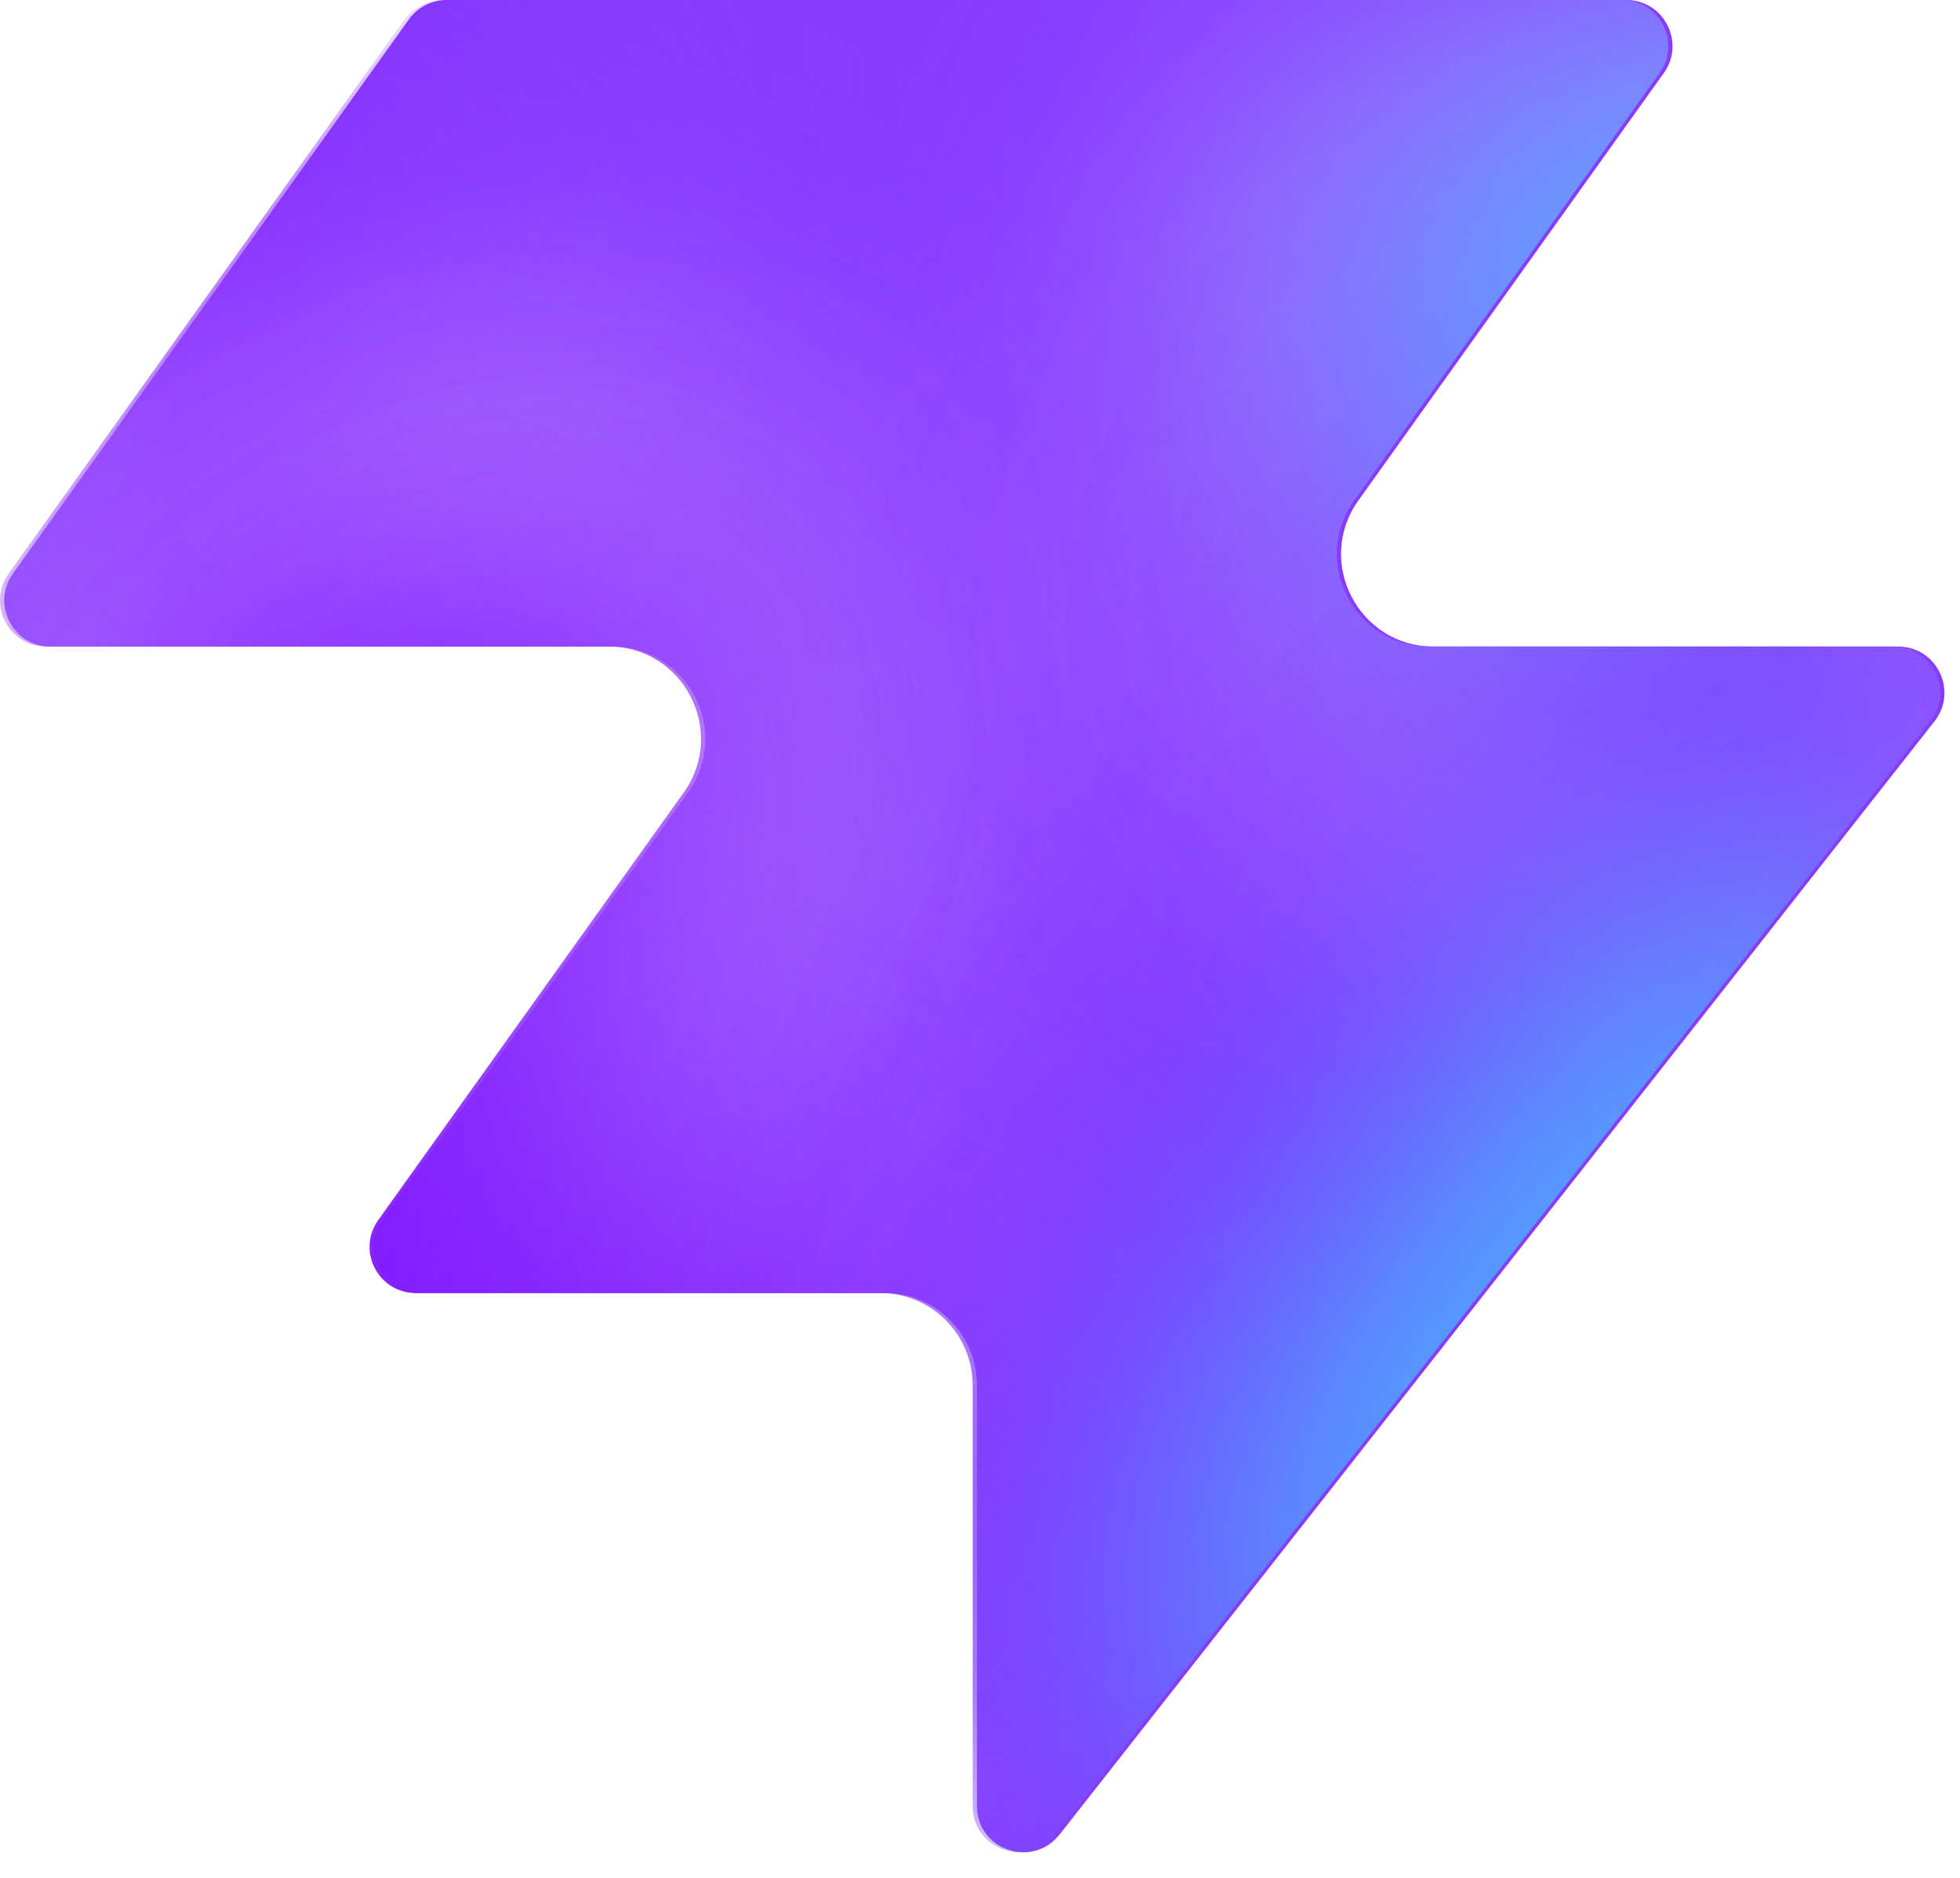
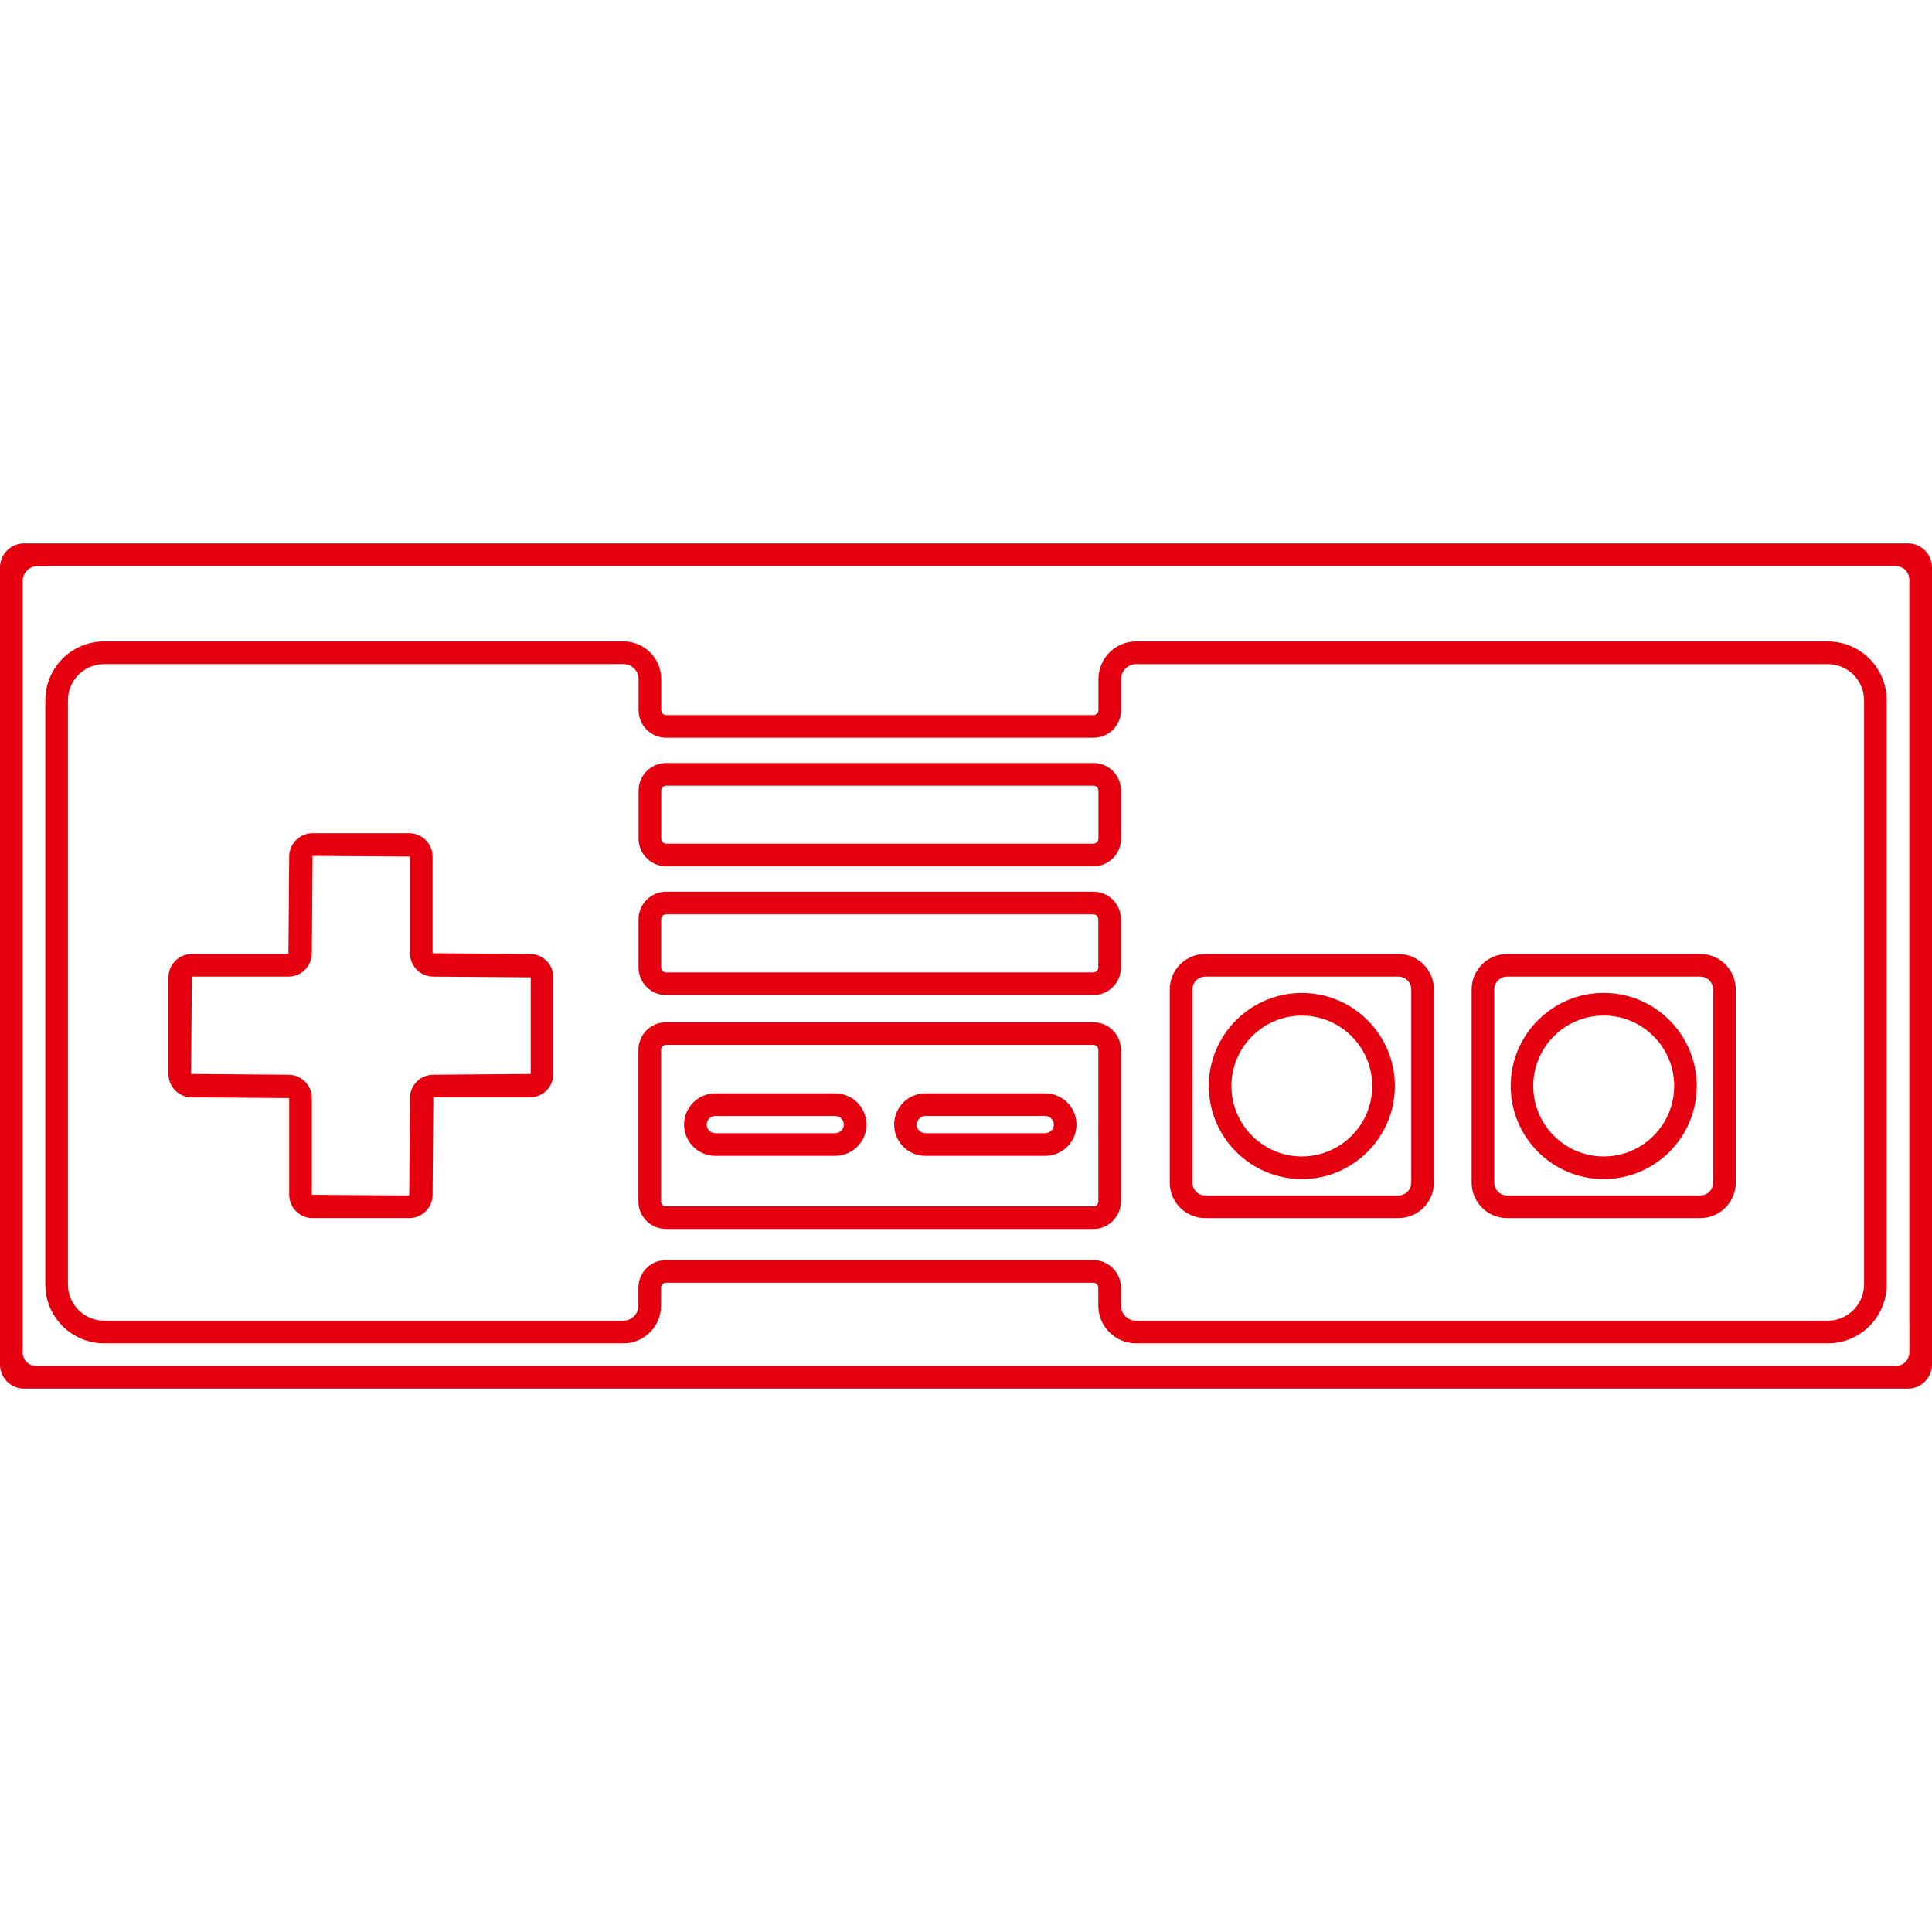
- <svg xmlns="http://www.w3.org/2000/svg" width="48" height="46" fill="none" viewBox="0 0 48 46">
-   <path fill="#863bff" d="M25.946 44.938c-.664.845-2.021.375-2.021-.698V33.937a2.26 2.26 0 0 0-2.262-2.262H10.287c-.92 0-1.456-1.04-.92-1.788l7.48-10.471c1.07-1.497 0-3.578-1.842-3.578H1.237c-.92 0-1.456-1.04-.92-1.788L10.013.474c.214-.297.556-.474.92-.474h28.894c.92 0 1.456 1.04.92 1.788l-7.48 10.471c-1.07 1.498 0 3.579 1.842 3.579h11.377c.943 0 1.473 1.088.89 1.83L25.947 44.94z" style="fill:#863bff;fill:color(display-p3 .525 .23 1);fill-opacity:1" />
-   <mask id="a" width="48" height="46" x="0" y="0" maskUnits="userSpaceOnUse" style="mask-type:alpha">
-     <path fill="#000" d="M25.842 44.938c-.664.844-2.021.375-2.021-.698V33.937a2.26 2.26 0 0 0-2.262-2.262H10.183c-.92 0-1.456-1.04-.92-1.788l7.48-10.471c1.07-1.498 0-3.579-1.842-3.579H1.133c-.92 0-1.456-1.04-.92-1.787L9.91.473c.214-.297.556-.474.92-.474h28.894c.92 0 1.456 1.04.92 1.788l-7.48 10.471c-1.07 1.498 0 3.578 1.842 3.578h11.377c.943 0 1.473 1.088.89 1.832L25.843 44.94z" style="fill:#000;fill-opacity:1" />
-   </mask>
-   <g mask="url(#a)">
-     <g filter="url(#b)">
-       <ellipse cx="5.508" cy="14.704" fill="#ede6ff" rx="5.508" ry="14.704" style="fill:#ede6ff;fill:color(display-p3 .927 .903 1);fill-opacity:1" transform="matrix(.00324 1 1 -.00324 -4.47 31.516)" />
-     </g>
-     <g filter="url(#c)">
-       <ellipse cx="10.399" cy="29.851" fill="#ede6ff" rx="10.399" ry="29.851" style="fill:#ede6ff;fill:color(display-p3 .927 .903 1);fill-opacity:1" transform="matrix(.00324 1 1 -.00324 -39.328 7.883)" />
-     </g>
-     <g filter="url(#d)">
-       <ellipse cx="5.508" cy="30.487" fill="#7e14ff" rx="5.508" ry="30.487" style="fill:#7e14ff;fill:color(display-p3 .492 .077 1);fill-opacity:1" transform="rotate(89.814 -25.913 -14.639)scale(1 -1)" />
-     </g>
-     <g filter="url(#e)">
-       <ellipse cx="5.508" cy="30.599" fill="#7e14ff" rx="5.508" ry="30.599" style="fill:#7e14ff;fill:color(display-p3 .492 .077 1);fill-opacity:1" transform="rotate(89.814 -32.644 -3.334)scale(1 -1)" />
-     </g>
-     <g filter="url(#f)">
-       <ellipse cx="5.508" cy="30.599" fill="#7e14ff" rx="5.508" ry="30.599" style="fill:#7e14ff;fill:color(display-p3 .492 .077 1);fill-opacity:1" transform="matrix(.00324 1 1 -.00324 -34.34 30.47)" />
-     </g>
-     <g filter="url(#g)">
-       <ellipse cx="14.072" cy="22.078" fill="#ede6ff" rx="14.072" ry="22.078" style="fill:#ede6ff;fill:color(display-p3 .927 .903 1);fill-opacity:1" transform="rotate(93.35 24.506 48.493)scale(-1 1)" />
-     </g>
-     <g filter="url(#h)">
-       <ellipse cx="3.47" cy="21.501" fill="#7e14ff" rx="3.47" ry="21.501" style="fill:#7e14ff;fill:color(display-p3 .492 .077 1);fill-opacity:1" transform="rotate(89.009 28.708 47.59)scale(-1 1)" />
-     </g>
-     <g filter="url(#i)">
-       <ellipse cx="3.47" cy="21.501" fill="#7e14ff" rx="3.47" ry="21.501" style="fill:#7e14ff;fill:color(display-p3 .492 .077 1);fill-opacity:1" transform="rotate(89.009 28.708 47.59)scale(-1 1)" />
-     </g>
-     <g filter="url(#j)">
-       <ellipse cx=".387" cy="8.972" fill="#7e14ff" rx="4.407" ry="29.108" style="fill:#7e14ff;fill:color(display-p3 .492 .077 1);fill-opacity:1" transform="rotate(39.51 .387 8.972)" />
-     </g>
-     <g filter="url(#k)">
-       <ellipse cx="47.523" cy="-6.092" fill="#7e14ff" rx="4.407" ry="29.108" style="fill:#7e14ff;fill:color(display-p3 .492 .077 1);fill-opacity:1" transform="rotate(37.892 47.523 -6.092)" />
-     </g>
-     <g filter="url(#l)">
-       <ellipse cx="41.412" cy="6.333" fill="#47bfff" rx="5.971" ry="9.665" style="fill:#47bfff;fill:color(display-p3 .28 .748 1);fill-opacity:1" transform="rotate(37.892 41.412 6.333)" />
-     </g>
-     <g filter="url(#m)">
-       <ellipse cx="-1.879" cy="38.332" fill="#7e14ff" rx="4.407" ry="29.108" style="fill:#7e14ff;fill:color(display-p3 .492 .077 1);fill-opacity:1" transform="rotate(37.892 -1.88 38.332)" />
-     </g>
-     <g filter="url(#n)">
-       <ellipse cx="-1.879" cy="38.332" fill="#7e14ff" rx="4.407" ry="29.108" style="fill:#7e14ff;fill:color(display-p3 .492 .077 1);fill-opacity:1" transform="rotate(37.892 -1.88 38.332)" />
-     </g>
-     <g filter="url(#o)">
-       <ellipse cx="35.651" cy="29.907" fill="#7e14ff" rx="4.407" ry="29.108" style="fill:#7e14ff;fill:color(display-p3 .492 .077 1);fill-opacity:1" transform="rotate(37.892 35.651 29.907)" />
-     </g>
-     <g filter="url(#p)">
-       <ellipse cx="38.418" cy="32.4" fill="#47bfff" rx="5.971" ry="15.297" style="fill:#47bfff;fill:color(display-p3 .28 .748 1);fill-opacity:1" transform="rotate(37.892 38.418 32.4)" />
-     </g>
-   </g>
-   <defs>
-     <filter id="b" width="60.045" height="41.654" x="-19.77" y="16.149" color-interpolation-filters="sRGB" filterUnits="userSpaceOnUse">
-       <feFlood flood-opacity="0" result="BackgroundImageFix" />
-       <feBlend in="SourceGraphic" in2="BackgroundImageFix" result="shape" />
-       <feGaussianBlur result="effect1_foregroundBlur_2002_17158" stdDeviation="7.659" />
-     </filter>
-     <filter id="c" width="90.34" height="51.437" x="-54.613" y="-7.533" color-interpolation-filters="sRGB" filterUnits="userSpaceOnUse">
-       <feFlood flood-opacity="0" result="BackgroundImageFix" />
-       <feBlend in="SourceGraphic" in2="BackgroundImageFix" result="shape" />
-       <feGaussianBlur result="effect1_foregroundBlur_2002_17158" stdDeviation="7.659" />
-     </filter>
-     <filter id="d" width="79.355" height="29.4" x="-49.64" y="2.03" color-interpolation-filters="sRGB" filterUnits="userSpaceOnUse">
-       <feFlood flood-opacity="0" result="BackgroundImageFix" />
-       <feBlend in="SourceGraphic" in2="BackgroundImageFix" result="shape" />
-       <feGaussianBlur result="effect1_foregroundBlur_2002_17158" stdDeviation="4.596" />
-     </filter>
-     <filter id="e" width="79.579" height="29.4" x="-45.045" y="20.029" color-interpolation-filters="sRGB" filterUnits="userSpaceOnUse">
-       <feFlood flood-opacity="0" result="BackgroundImageFix" />
-       <feBlend in="SourceGraphic" in2="BackgroundImageFix" result="shape" />
-       <feGaussianBlur result="effect1_foregroundBlur_2002_17158" stdDeviation="4.596" />
-     </filter>
-     <filter id="f" width="79.579" height="29.4" x="-43.513" y="21.178" color-interpolation-filters="sRGB" filterUnits="userSpaceOnUse">
-       <feFlood flood-opacity="0" result="BackgroundImageFix" />
-       <feBlend in="SourceGraphic" in2="BackgroundImageFix" result="shape" />
-       <feGaussianBlur result="effect1_foregroundBlur_2002_17158" stdDeviation="4.596" />
-     </filter>
-     <filter id="g" width="74.749" height="58.852" x="15.756" y="-17.901" color-interpolation-filters="sRGB" filterUnits="userSpaceOnUse">
-       <feFlood flood-opacity="0" result="BackgroundImageFix" />
-       <feBlend in="SourceGraphic" in2="BackgroundImageFix" result="shape" />
-       <feGaussianBlur result="effect1_foregroundBlur_2002_17158" stdDeviation="7.659" />
-     </filter>
-     <filter id="h" width="61.377" height="25.362" x="23.548" y="2.284" color-interpolation-filters="sRGB" filterUnits="userSpaceOnUse">
-       <feFlood flood-opacity="0" result="BackgroundImageFix" />
-       <feBlend in="SourceGraphic" in2="BackgroundImageFix" result="shape" />
-       <feGaussianBlur result="effect1_foregroundBlur_2002_17158" stdDeviation="4.596" />
-     </filter>
-     <filter id="i" width="61.377" height="25.362" x="23.548" y="2.284" color-interpolation-filters="sRGB" filterUnits="userSpaceOnUse">
-       <feFlood flood-opacity="0" result="BackgroundImageFix" />
-       <feBlend in="SourceGraphic" in2="BackgroundImageFix" result="shape" />
-       <feGaussianBlur result="effect1_foregroundBlur_2002_17158" stdDeviation="4.596" />
-     </filter>
-     <filter id="j" width="56.045" height="63.649" x="-27.636" y="-22.853" color-interpolation-filters="sRGB" filterUnits="userSpaceOnUse">
-       <feFlood flood-opacity="0" result="BackgroundImageFix" />
-       <feBlend in="SourceGraphic" in2="BackgroundImageFix" result="shape" />
-       <feGaussianBlur result="effect1_foregroundBlur_2002_17158" stdDeviation="4.596" />
-     </filter>
-     <filter id="k" width="54.814" height="64.646" x="20.116" y="-38.415" color-interpolation-filters="sRGB" filterUnits="userSpaceOnUse">
-       <feFlood flood-opacity="0" result="BackgroundImageFix" />
-       <feBlend in="SourceGraphic" in2="BackgroundImageFix" result="shape" />
-       <feGaussianBlur result="effect1_foregroundBlur_2002_17158" stdDeviation="4.596" />
-     </filter>
-     <filter id="l" width="33.541" height="35.313" x="24.641" y="-11.323" color-interpolation-filters="sRGB" filterUnits="userSpaceOnUse">
-       <feFlood flood-opacity="0" result="BackgroundImageFix" />
-       <feBlend in="SourceGraphic" in2="BackgroundImageFix" result="shape" />
-       <feGaussianBlur result="effect1_foregroundBlur_2002_17158" stdDeviation="4.596" />
-     </filter>
-     <filter id="m" width="54.814" height="64.646" x="-29.286" y="6.009" color-interpolation-filters="sRGB" filterUnits="userSpaceOnUse">
-       <feFlood flood-opacity="0" result="BackgroundImageFix" />
-       <feBlend in="SourceGraphic" in2="BackgroundImageFix" result="shape" />
-       <feGaussianBlur result="effect1_foregroundBlur_2002_17158" stdDeviation="4.596" />
-     </filter>
-     <filter id="n" width="54.814" height="64.646" x="-29.286" y="6.009" color-interpolation-filters="sRGB" filterUnits="userSpaceOnUse">
-       <feFlood flood-opacity="0" result="BackgroundImageFix" />
-       <feBlend in="SourceGraphic" in2="BackgroundImageFix" result="shape" />
-       <feGaussianBlur result="effect1_foregroundBlur_2002_17158" stdDeviation="4.596" />
-     </filter>
-     <filter id="o" width="54.814" height="64.646" x="8.244" y="-2.416" color-interpolation-filters="sRGB" filterUnits="userSpaceOnUse">
-       <feFlood flood-opacity="0" result="BackgroundImageFix" />
-       <feBlend in="SourceGraphic" in2="BackgroundImageFix" result="shape" />
-       <feGaussianBlur result="effect1_foregroundBlur_2002_17158" stdDeviation="4.596" />
-     </filter>
-     <filter id="p" width="39.409" height="43.623" x="18.713" y="10.588" color-interpolation-filters="sRGB" filterUnits="userSpaceOnUse">
-       <feFlood flood-opacity="0" result="BackgroundImageFix" />
-       <feBlend in="SourceGraphic" in2="BackgroundImageFix" result="shape" />
-       <feGaussianBlur result="effect1_foregroundBlur_2002_17158" stdDeviation="4.596" />
-     </filter>
-   </defs>
+ <svg xmlns="http://www.w3.org/2000/svg" viewBox="0 0 64 64">
+   <path fill="#e4000f" d="M46.324 40.352h-6.398a1.177 1.177 0 0 1-1.176-1.176v-6.399c0-.648.527-1.175 1.176-1.175h6.398c.649 0 1.176.527 1.176 1.175v6.399c0 .648-.527 1.176-1.176 1.176zm-6.398-8a.427.427 0 0 0-.426.425v6.399c0 .234.191.426.426.426h6.398a.427.427 0 0 0 .426-.426v-6.399a.427.427 0 0 0-.426-.425h-6.398zm3.199 6.707a3.087 3.087 0 0 1-3.082-3.084c0-1.7 1.383-3.082 3.082-3.082s3.082 1.382 3.082 3.082-1.383 3.084-3.082 3.084zm0-5.416a2.334 2.334 0 0 0-2.332 2.332c0 1.287 1.046 2.334 2.332 2.334s2.332-1.047 2.332-2.334a2.334 2.334 0 0 0-2.332-2.332zm13.2 6.709h-6.4a1.177 1.177 0 0 1-1.175-1.176v-6.399c0-.648.527-1.175 1.176-1.175h6.398c.649 0 1.176.527 1.176 1.175v6.399c0 .648-.527 1.176-1.176 1.176zm-6.4-8a.427.427 0 0 0-.425.425v6.399c0 .234.191.426.426.426h6.398a.427.427 0 0 0 .426-.426v-6.399a.427.427 0 0 0-.426-.425h-6.398zm3.2 6.707a3.086 3.086 0 0 1-3.082-3.082c0-1.702 1.383-3.086 3.082-3.086s3.082 1.384 3.082 3.086a3.086 3.086 0 0 1-3.082 3.082zm0-5.418a2.334 2.334 0 0 0 0 4.668 2.334 2.334 0 0 0 0-4.668zm-39.57 6.71h-3.2a.775.775 0 0 1-.775-.773v-3.203l-3.225-.023a.776.776 0 0 1-.775-.776v-3.2c0-.427.348-.774.775-.774h3.2l.025-3.225c0-.428.348-.775.775-.775h3.2c.427 0 .775.347.775.775v3.2l3.225.025c.427 0 .775.347.775.775v3.2a.776.776 0 0 1-.775.775h-3.2l-.025 3.226a.775.775 0 0 1-.775.774zm-7.2-8-.025 3.225 3.225.026c.427 0 .775.346.775.773v3.203l3.225.024.025-3.227c0-.427.348-.773.775-.773l3.225-.026v-3.2l-3.225-.024a.776.776 0 0 1-.775-.776v-3.2l-3.225-.024-.025 3.224a.776.776 0 0 1-.775.776h-3.2zm29.868-6.326c.089 0 .164.076.164.164v1.594a.166.166 0 0 1-.164.164H22.068a.166.166 0 0 1-.164-.164V26.19c0-.088.075-.164.164-.164h14.155zm0-.75H22.068a.915.915 0 0 0-.914.914v1.594c0 .504.41.914.914.914h14.155c.504 0 .914-.41.914-.914V26.19a.915.915 0 0 0-.914-.914zm-.004 5.014c.09 0 .164.074.164.164v1.596a.166.166 0 0 1-.164.164H22.066a.166.166 0 0 1-.164-.164v-1.596c0-.09.074-.164.164-.164H36.22m0-.75H22.066a.915.915 0 0 0-.914.914v1.596c0 .504.41.914.914.914H36.22c.504 0 .914-.41.914-.914v-1.596a.915.915 0 0 0-.914-.914zm0 5.074c.089 0 .164.075.164.164v5.02a.162.162 0 0 1-.164.164H22.063a.162.162 0 0 1-.165-.164v-5.02c0-.09.074-.164.165-.164h14.156zm0-.75H22.063a.915.915 0 0 0-.915.914v5.02c0 .508.41.914.915.914h14.156a.913.913 0 0 0 .914-.914v-5.02a.915.915 0 0 0-.914-.914zm-8.554 4.426h-3.969c-.572 0-1.037-.465-1.037-1.035s.465-1.035 1.037-1.035h3.969c.572 0 1.037.465 1.037 1.035s-.465 1.035-1.037 1.035zm-3.969-1.32c-.158 0-.287.128-.287.285s.13.285.287.285h3.969c.158 0 .287-.128.287-.285s-.129-.285-.287-.285h-3.969zm10.928 1.32h-3.97a1.035 1.035 0 1 1 0-2.07h3.97a1.035 1.035 0 1 1 0 2.07zm-3.97-1.32a.292.292 0 0 0-.288.289c0 .152.132.281.287.281h3.971a.287.287 0 0 0 .285-.281c0-.156-.13-.29-.285-.29h-3.97zM60.55 21.248H37.637c-.69 0-1.25.56-1.25 1.25v1.027c0 .09-.074.164-.164.164H22.068a.164.164 0 0 1-.164-.164v-1.03c0-.689-.558-1.247-1.247-1.247H3.45a1.95 1.95 0 0 0-1.949 1.95V42.55A1.95 1.95 0 0 0 3.45 44.5h17.2c.69 0 1.248-.559 1.248-1.249v-.595c0-.09.074-.164.165-.164h14.155c.09 0 .165.075.165.164v.594c0 .69.56 1.25 1.25 1.25H60.55a1.95 1.95 0 0 0 1.949-1.95V23.198a1.95 1.95 0 0 0-1.95-1.949zm1.199 21.303c0 .66-.54 1.199-1.2 1.199H37.634a.5.5 0 0 1-.5-.5v-.594a.917.917 0 0 0-.915-.914H22.062a.914.914 0 0 0-.914.914v.595a.499.499 0 0 1-.498.499H3.45c-.66 0-1.2-.54-1.2-1.2V23.198c0-.66.54-1.199 1.2-1.199h17.207c.275 0 .497.223.497.497v1.03c0 .505.41.914.914.914h14.155a.914.914 0 0 0 .914-.914V22.5a.5.5 0 0 1 .5-.5h22.914c.66 0 1.199.539 1.199 1.198v19.354zM63.2 18H.8a.8.8 0 0 0-.801.8v26.4A.8.8 0 0 0 .8 46h62.4a.8.8 0 0 0 .8-.8V18.8a.8.8 0 0 0-.8-.801zm.05 25.771v1.03a.45.45 0 0 1-.45.449H1.2a.45.45 0 0 1-.449-.45V19.249c0-.275.223-.498.498-.498H62.8a.45.45 0 0 1 .449.45V43.77z" />
</svg>
